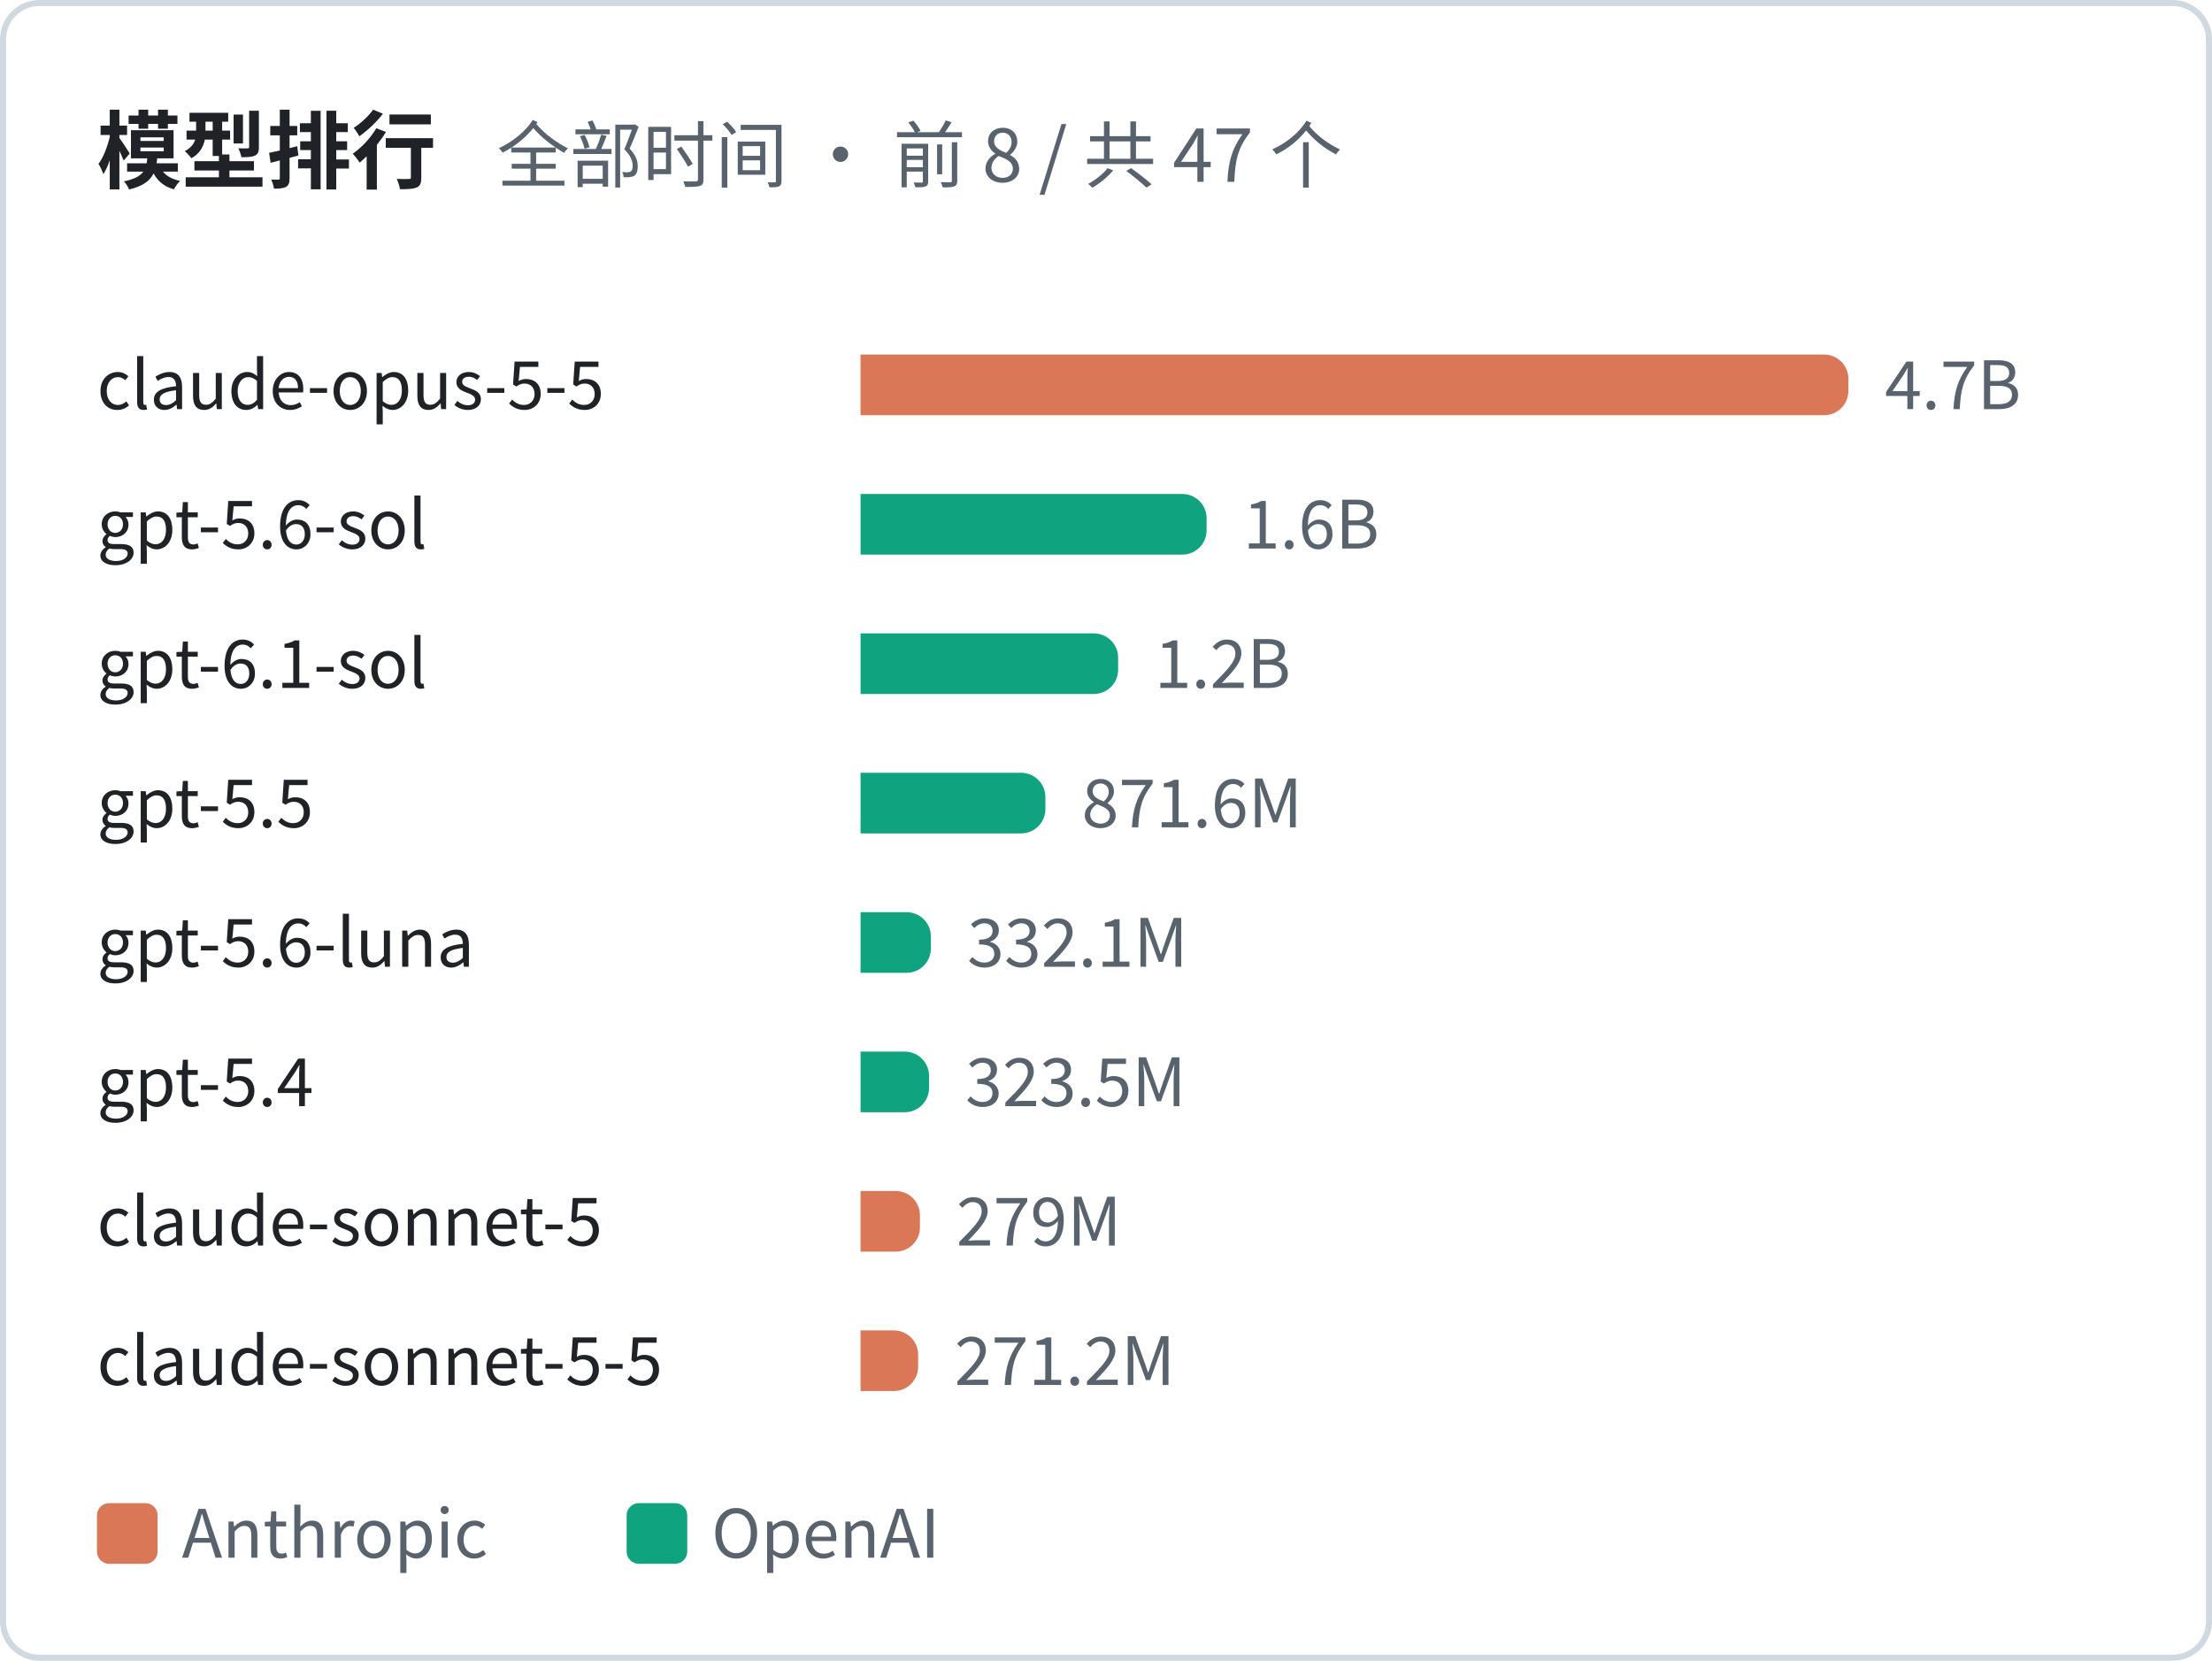
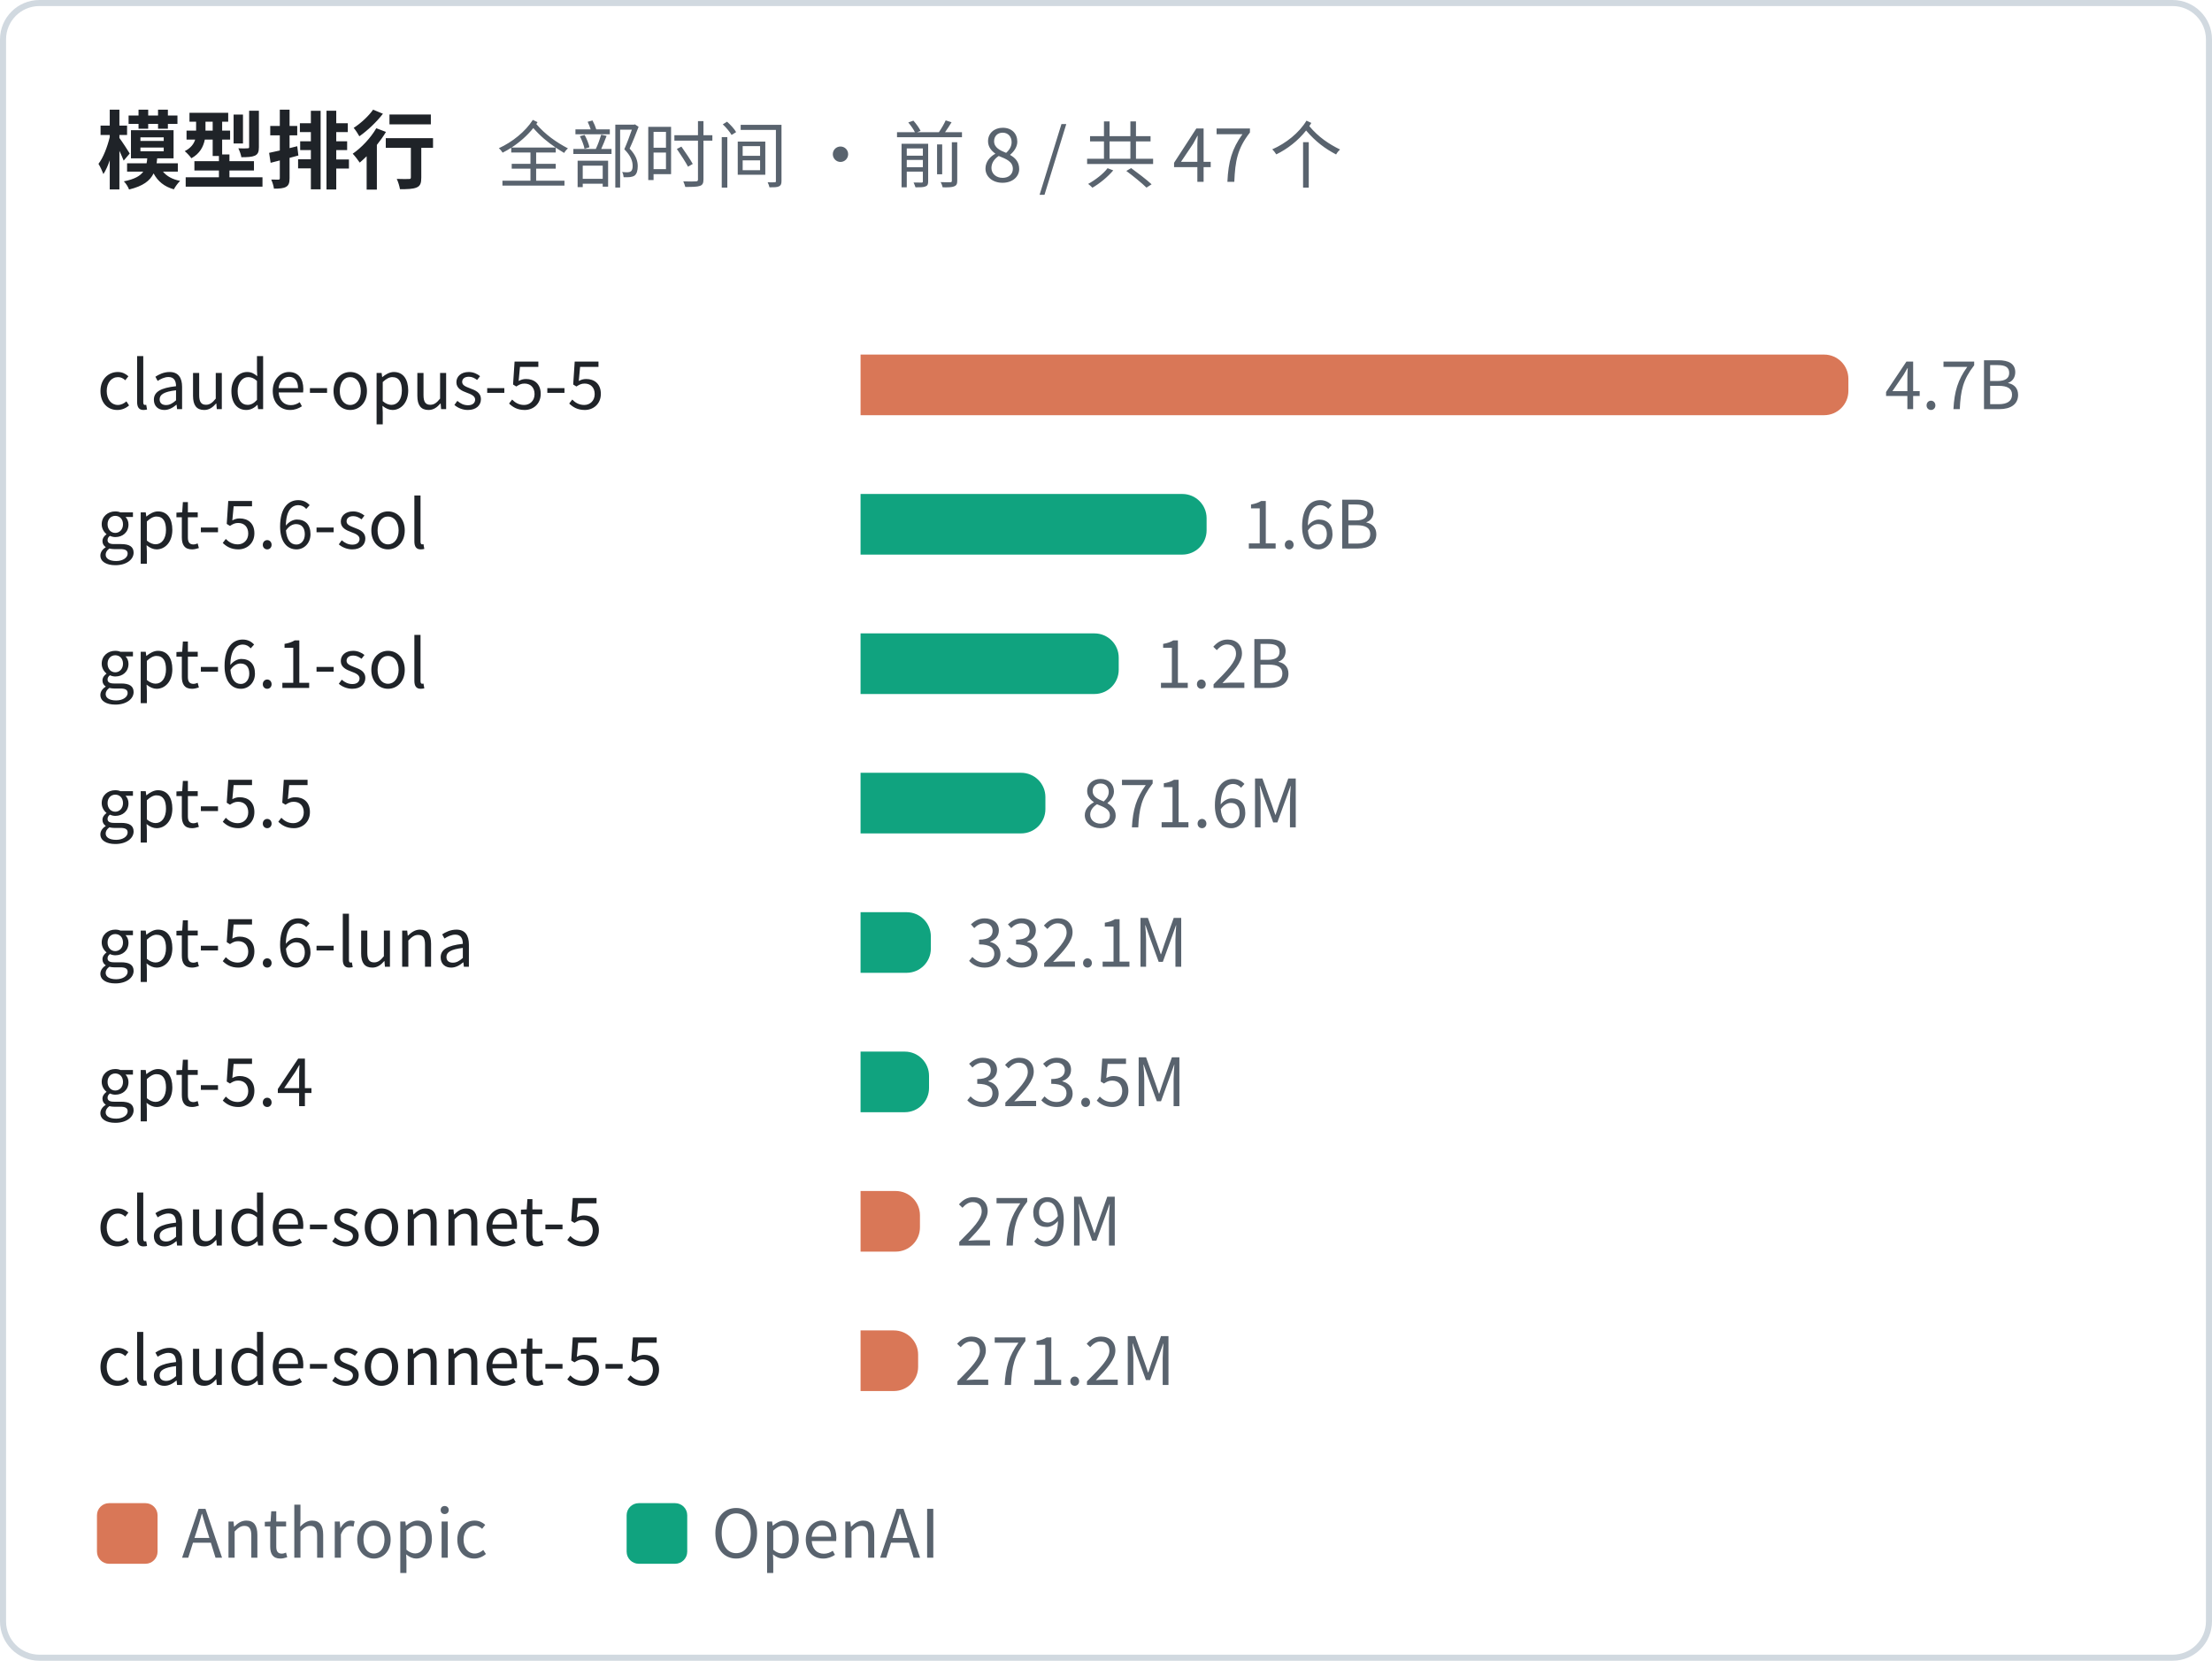
<svg xmlns="http://www.w3.org/2000/svg" width="365" height="274" viewBox="0 0 365 274" font-family="system-ui, -apple-system, 'Segoe UI', 'PingFang SC', 'Microsoft YaHei', 'Noto Sans CJK SC', sans-serif">
  <rect x="0.5" y="0.5" width="364" height="273" rx="6" fill="none" stroke="#d1d9e0" />
  <text x="16" y="30" font-size="14" font-weight="600" fill="#1f2328">模型排行<tspan dx="10" font-size="12" font-weight="400" fill="#59636e">全部时间 · 前 8 / 共 47 个</tspan>
  </text>
  <path d="M142 58.5 h159.0 a4.0 4.0 0 0 1 4.0 4.0 v2.0 a4.0 4.0 0 0 1 -4.0 4.0 h-159.0 z" fill="#d97757" />
  <text x="16" y="67.5" font-size="11" fill="#1f2328">claude-opus-5-5</text>
  <text x="311.0" y="67.5" font-size="11" fill="#59636e">4.7B</text>
  <path d="M142 81.5 h53.1 a4.0 4.0 0 0 1 4.0 4.0 v2.0 a4.0 4.0 0 0 1 -4.0 4.0 h-53.1 z" fill="#10a37f" />
  <text x="16" y="90.5" font-size="11" fill="#1f2328">gpt-5.6-sol</text>
  <text x="205.1" y="90.5" font-size="11" fill="#59636e">1.6B</text>
-   <path d="M142 104.5 h38.5 a4.0 4.0 0 0 1 4.0 4.0 v2.0 a4.0 4.0 0 0 1 -4.0 4.0 h-38.5 z" fill="#10a37f" />
+   <path d="M142 104.5 h38.6 a4.0 4.0 0 0 1 4.0 4.0 v2.0 a4.0 4.0 0 0 1 -4.0 4.0 h-38.6 z" fill="#10a37f" />
  <text x="16" y="113.5" font-size="11" fill="#1f2328">gpt-6.1-sol</text>
-   <text x="190.5" y="113.5" font-size="11" fill="#59636e">1.2B</text>
+   <text x="190.6" y="113.5" font-size="11" fill="#59636e">1.2B</text>
  <path d="M142 127.5 h26.5 a4.0 4.0 0 0 1 4.0 4.0 v2.0 a4.0 4.0 0 0 1 -4.0 4.0 h-26.5 z" fill="#10a37f" />
  <text x="16" y="136.5" font-size="11" fill="#1f2328">gpt-5.5</text>
  <text x="178.5" y="136.5" font-size="11" fill="#59636e">871.6M</text>
  <path d="M142 150.5 h7.6 a4.0 4.0 0 0 1 4.0 4.0 v2.0 a4.0 4.0 0 0 1 -4.0 4.0 h-7.6 z" fill="#10a37f" />
  <text x="16" y="159.5" font-size="11" fill="#1f2328">gpt-5.6-luna</text>
  <text x="159.6" y="159.5" font-size="11" fill="#59636e">332.1M</text>
  <path d="M142 173.5 h7.3 a4.0 4.0 0 0 1 4.0 4.0 v2.0 a4.0 4.0 0 0 1 -4.0 4.0 h-7.3 z" fill="#10a37f" />
  <text x="16" y="182.5" font-size="11" fill="#1f2328">gpt-5.4</text>
  <text x="159.3" y="182.5" font-size="11" fill="#59636e">323.5M</text>
  <path d="M142 196.5 h5.8 a4.0 4.0 0 0 1 4.0 4.0 v2.0 a4.0 4.0 0 0 1 -4.0 4.0 h-5.8 z" fill="#d97757" />
  <text x="16" y="205.5" font-size="11" fill="#1f2328">claude-sonnet-5</text>
  <text x="157.8" y="205.5" font-size="11" fill="#59636e">279M</text>
  <path d="M142 219.5 h5.5 a4.0 4.0 0 0 1 4.0 4.0 v2.0 a4.0 4.0 0 0 1 -4.0 4.0 h-5.5 z" fill="#d97757" />
  <text x="16" y="228.5" font-size="11" fill="#1f2328">claude-sonnet-5-5</text>
  <text x="157.5" y="228.5" font-size="11" fill="#59636e">271.2M</text>
  <rect x="16.0" y="248" width="10" height="10" rx="2" fill="#d97757" />
  <text x="30.0" y="257" font-size="11" fill="#59636e">Anthropic</text>
  <rect x="103.4" y="248" width="10" height="10" rx="2" fill="#10a37f" />
  <text x="117.4" y="257" font-size="11" fill="#59636e">OpenAI</text>
</svg>
